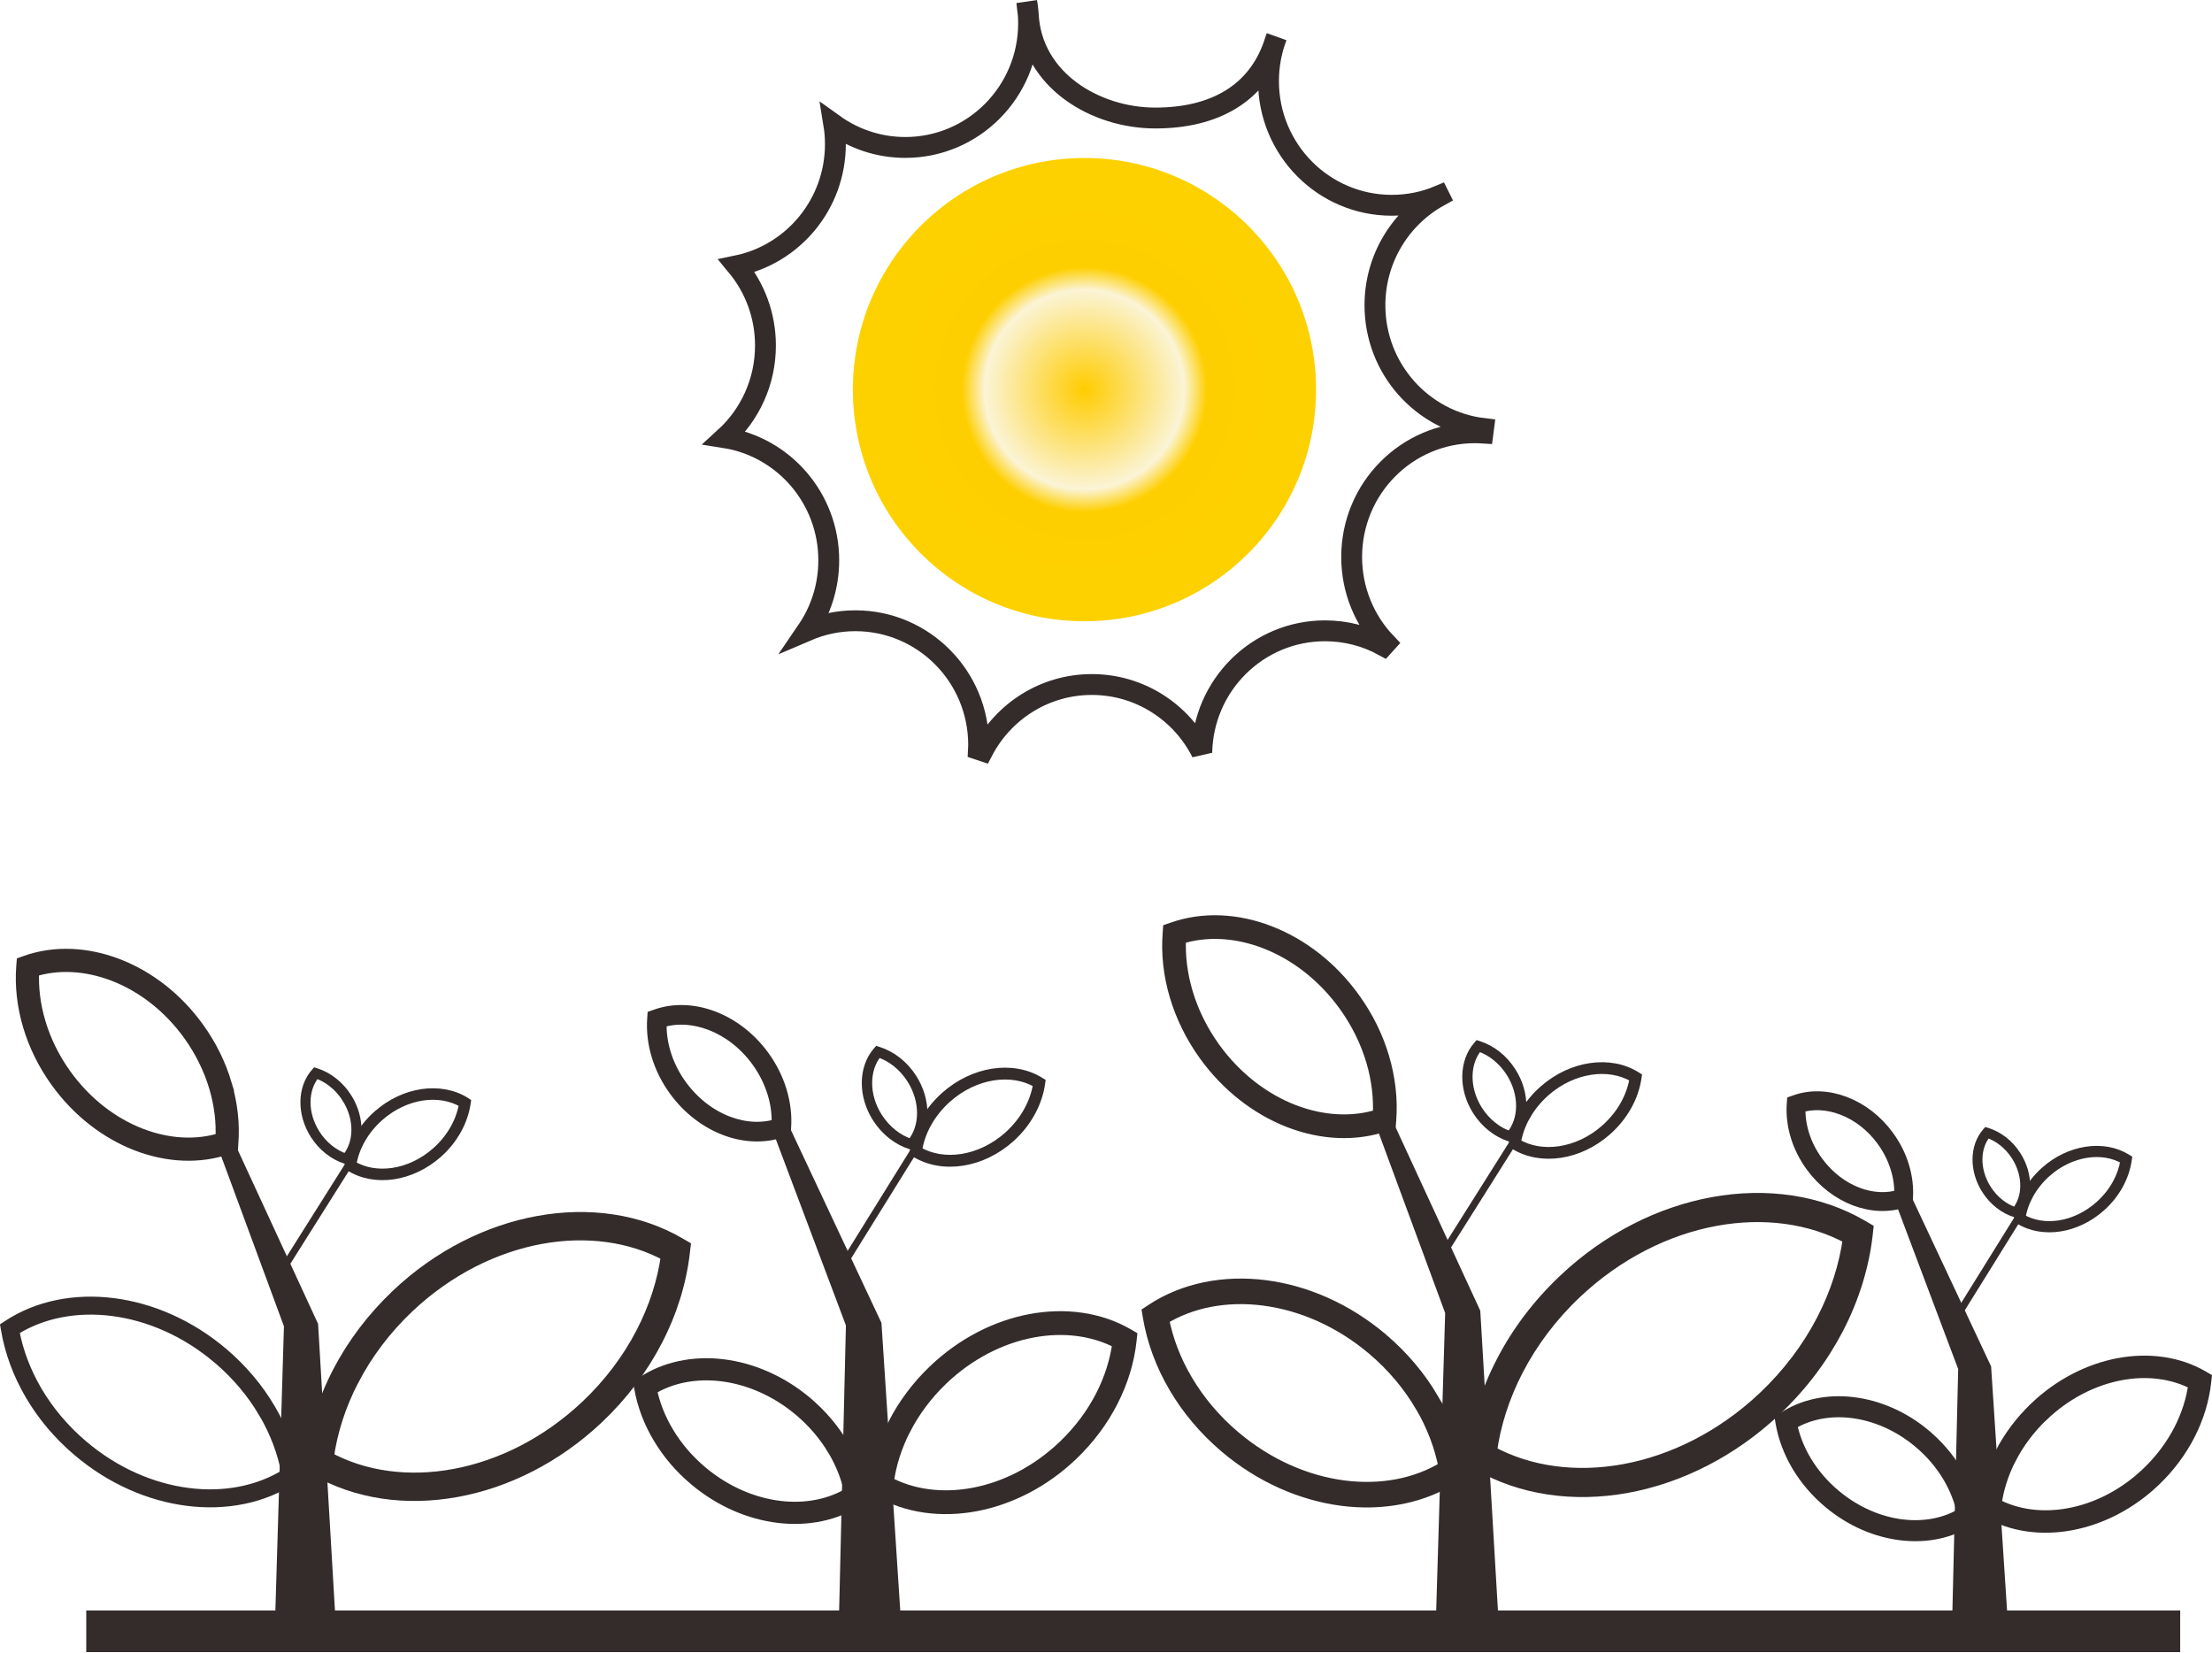
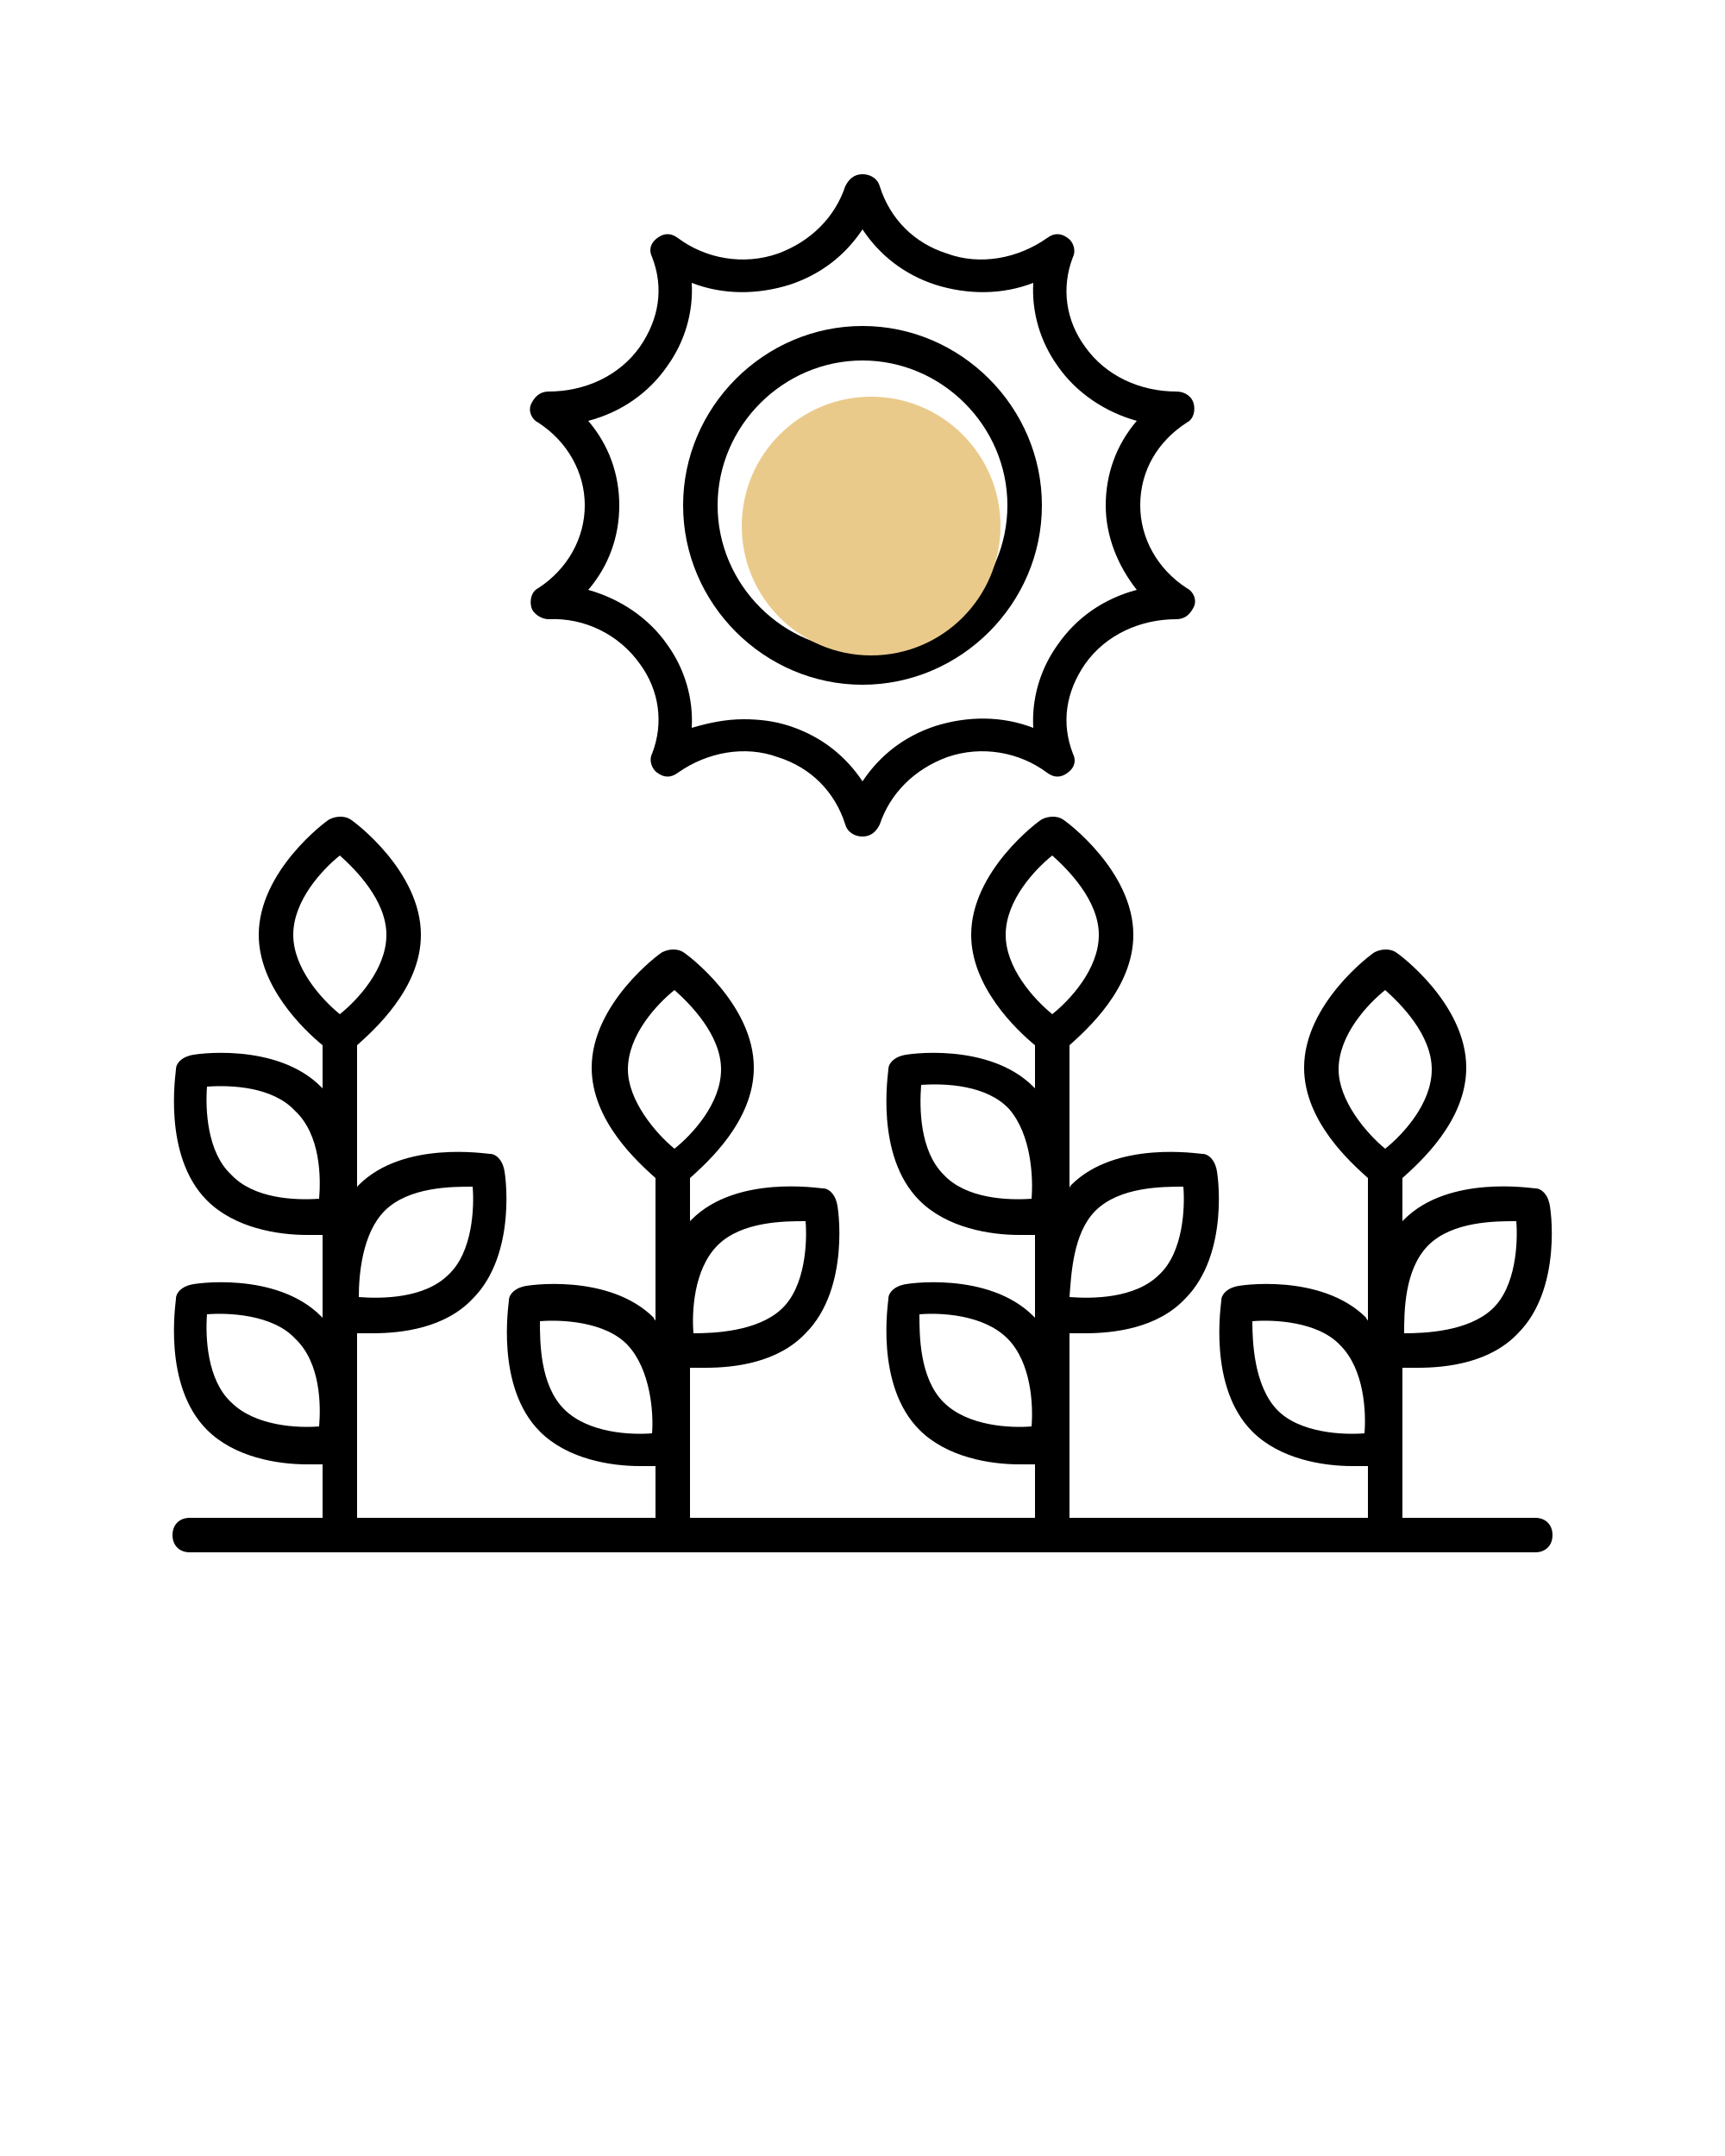
- <svg xmlns="http://www.w3.org/2000/svg" xml:space="preserve" width="26.928mm" height="20.11mm" version="1.1" style="shape-rendering:geometricPrecision; text-rendering:geometricPrecision; image-rendering:optimizeQuality; fill-rule:evenodd; clip-rule:evenodd" viewBox="0 0 53013 39588">
-   <defs>
-     <style type="text/css">
-    
-     .str1 {stroke:#332C2B;stroke-width:166.547}
-     .str0 {stroke:#332C2B;stroke-width:333.291}
-     .str2 {stroke:#332C2B;stroke-width:393.729}
-     .str3 {stroke:#332C2B;stroke-width:499.839}
-     .fil2 {fill:none}
-     .fil1 {fill:#332C2B}
-     .fil0 {fill:#332C2B;fill-rule:nonzero}
-     .fil3 {fill:url(#id0)}
-    
-   </style>
-     <radialGradient id="id0" gradientUnits="userSpaceOnUse" gradientTransform="matrix(0.999997 -0 -0 0.999997 0 0)" cx="25990.6" cy="9335.31" r="5550.2" fx="25990.6" fy="9335.31">
-       <stop offset="0" style="stop-opacity:1; stop-color:#FFCC00" />
-       <stop offset="0.431" style="stop-opacity:1; stop-color:#FBF4D6" />
-       <stop offset="0.529" style="stop-opacity:1; stop-color:#FECF00" />
-       <stop offset="1" style="stop-opacity:1; stop-color:#FDD100" />
-     </radialGradient>
-   </defs>
-   <g id="Layer_x0020_1">
-     <g id="_1766445231744">
-       <g>
-         <path class="fil0 str0" d="M7473 35015c80,-711 302,-1434 660,-2123l0 0c343,-660 812,-1288 1401,-1845l0 -1c998,-942 2185,-1528 3362,-1743 1209,-222 2409,-52 3388,522l98 57 -13 112c-80,713 -302,1436 -660,2123 -343,661 -812,1290 -1401,1846 -999,942 -2185,1528 -3362,1743 -1209,222 -2409,52 -3388,-522l-98 -57 13 -112zm967 -1963c-318,612 -523,1254 -609,1889 889,487 1965,625 3053,425 1112,-203 2236,-760 3186,-1656 560,-529 1006,-1126 1331,-1753 319,-613 524,-1255 609,-1889 -888,-486 -1964,-624 -3052,-425 -1112,204 -2237,760 -3186,1656l0 0c-560,528 -1005,1126 -1331,1753l-1 0z" />
-         <path class="fil0 str1" d="M7102 35331c-90,-540 -289,-1083 -590,-1594l0 0c-289,-490 -672,-951 -1145,-1352l0 0c-801,-679 -1731,-1078 -2638,-1195 -932,-120 -1841,58 -2565,536l-73 48 15 85c90,541 289,1084 590,1594 288,491 672,952 1145,1352 800,679 1730,1078 2637,1195 933,120 1842,-58 2566,-536l72 -48 -14 -85zm-818 -1460c268,455 450,937 541,1419 -658,407 -1474,556 -2313,448 -858,-110 -1739,-489 -2500,-1135 -449,-381 -814,-819 -1088,-1284 -268,-456 -451,-938 -542,-1418 659,-408 1475,-557 2313,-449 858,111 1739,489 2500,1135l1 0c449,381 813,819 1088,1285l0 -1z" />
-         <path class="fil0 str0" d="M5546 27391c36,-457 -17,-938 -159,-1415l1 0c-136,-456 -355,-908 -659,-1330l0 0c-514,-714 -1190,-1225 -1904,-1503 -734,-285 -1510,-324 -2195,-81l-68 24 -6 72c-35,458 17,940 159,1416 136,457 355,909 659,1330 514,713 1190,1225 1904,1503 734,285 1509,323 2194,80l69 -24 5 -72zm-371 -1352c126,424 178,853 155,1263 -618,198 -1311,155 -1972,-102 -675,-262 -1315,-748 -1804,-1426 -289,-401 -497,-830 -626,-1264 -127,-424 -178,-853 -155,-1262 617,-199 1311,-155 1971,101 676,263 1316,748 1805,1427l0 0c288,400 496,830 626,1263l0 0z" />
-         <polygon class="fil1 str2" points="7842,38788 7429,31772 5350,27270 7003,31749 6791,38783 6894,38788 2264,38788 2264,39392 52054,39392 52054,38788 47917,38788 47525,32792 45559,28605 47128,32773 46984,38788 35714,38788 35282,31456 33089,26706 34833,31432 34611,38788 21391,38788 20931,31749 18654,26900 20471,31727 20303,38788 " />
-         <g>
-           <line class="fil2 str1" x1="6640" y1="30632" x2="8436" y2="27783" />
-           <path class="fil0 str1" d="M8344 27922c33,-223 110,-448 230,-662l0 0c115,-204 269,-397 460,-566l1 0c324,-286 703,-458 1076,-514 383,-56 759,9 1061,200l30 20 -5 35c-33,223 -110,448 -230,661 -115,204 -269,397 -460,566 -325,286 -704,458 -1077,514 -383,57 -759,-9 -1061,-200l-30 -19 5 -35zm325 -608c-107,189 -178,389 -211,588 274,163 612,217 956,166 352,-52 712,-216 1020,-488 182,-160 329,-344 438,-538 107,-189 178,-389 211,-588 -274,-162 -611,-217 -956,-166 -352,53 -712,216 -1020,488l0 0c-182,161 -329,344 -438,538l0 0z" />
-           <path class="fil0 str1" d="M7578 25678c150,47 297,126 430,232l0 0c128,101 244,229 339,379l0 1c161,254 237,535 234,798 -3,269 -90,521 -255,708l-17 18 -23 -7c-150,-47 -297,-126 -430,-232 -128,-101 -243,-229 -339,-379 -161,-255 -237,-536 -234,-798 3,-270 91,-522 256,-709l16 -18 23 7zm383 291c-119,-94 -248,-165 -382,-210 -142,171 -217,397 -220,640 -3,248 70,514 223,756 90,143 200,264 322,361 118,94 248,165 381,211 142,-171 217,-397 220,-640 3,-249 -69,-514 -223,-757l1 0c-91,-143 -201,-264 -322,-360l0 -1z" />
-         </g>
-         <path class="fil0 str0" d="M21006 35588c52,-487 200,-982 443,-1455l-1 -1c232,-453 550,-885 951,-1269l0 0c680,-650 1490,-1056 2294,-1209 827,-156 1649,-46 2322,343l67 39 -8 77c-52,487 -201,983 -443,1456 -232,453 -550,886 -951,1269 -679,650 -1489,1056 -2294,1209 -827,157 -1649,46 -2321,-343l-67 -39 8 -77zm653 -1348c-215,421 -352,861 -408,1296 610,330 1347,419 2091,278 761,-144 1528,-530 2174,-1148 381,-364 684,-775 904,-1205 216,-422 353,-862 408,-1297 -610,-328 -1347,-418 -2091,-277 -760,144 -1528,530 -2174,1147l0 0c-381,365 -683,776 -903,1206l-1 0z" />
-         <path class="fil0 str0" d="M20614 35813c-70,-403 -222,-808 -450,-1189l1 0c-219,-365 -508,-708 -863,-1006l0 0c-602,-504 -1299,-798 -1978,-881 -698,-85 -1377,53 -1916,413l-54 36 11 64c70,404 221,809 449,1189 218,365 507,709 863,1006 601,504 1299,798 1978,881 697,85 1377,-53 1916,-414l54 -36 -11 -63zm-619 -1088c202,339 341,699 411,1058 -490,308 -1100,423 -1727,347 -642,-79 -1303,-358 -1875,-837 -338,-283 -613,-609 -820,-956 -203,-339 -342,-698 -412,-1057 490,-308 1100,-423 1728,-347 642,79 1303,358 1875,837l0 0c337,283 612,608 819,955l1 0z" />
-         <path class="fil0 str0" d="M18793 27022c21,-284 -14,-583 -104,-878l0 0c-86,-284 -224,-563 -414,-824l0 0c-323,-441 -744,-756 -1189,-926 -457,-174 -939,-195 -1363,-41l-43 15 -3 45c-20,284 14,583 104,878 86,283 224,563 415,824 322,441 744,756 1189,926 456,174 938,195 1363,41l42 -16 3 -44zm-236 -838c81,262 114,529 101,783 -382,126 -813,102 -1224,-55 -421,-160 -820,-460 -1127,-879 -181,-247 -312,-513 -394,-782 -80,-263 -114,-529 -101,-784 383,-126 814,-101 1225,55 420,161 820,460 1126,879l0 0c181,248 312,514 394,783l0 0z" />
-         <g>
-           <line class="fil2 str1" x1="20071" y1="30523" x2="21991" y2="27433" />
-           <path class="fil0 str1" d="M21893 27583c34,-241 116,-485 244,-716l0 0c123,-221 288,-430 493,-614l1 -1c348,-311 757,-499 1159,-562 413,-64 820,5 1147,209l33 20 -5 38c-34,242 -116,485 -244,716 -123,222 -288,431 -493,615 -349,311 -758,500 -1160,562 -413,65 -820,-4 -1148,-208l-32 -21 5 -38zm347 -659c-114,206 -189,422 -224,638 297,173 662,230 1034,172 380,-59 768,-238 1099,-534 195,-175 352,-374 469,-584 114,-206 189,-422 224,-637 -297,-174 -662,-231 -1034,-173 -380,59 -768,238 -1099,534l0 0c-195,175 -352,374 -469,585l0 -1z" />
-           <path class="fil0 str1" d="M21051 25165c162,50 321,134 465,247l0 0c139,109 265,246 369,408l0 0c176,274 260,577 259,861 -2,291 -94,563 -271,766l-18 21 -25 -8c-163,-50 -322,-134 -466,-247 -139,-109 -265,-247 -369,-408 -176,-275 -260,-577 -258,-861 1,-291 94,-564 270,-767l18 -20 26 8zm415 312c-129,-101 -270,-177 -414,-225 -152,185 -232,430 -233,693 -2,268 78,555 245,815 99,154 219,284 351,388 128,101 269,177 413,225 152,-186 232,-431 233,-693 2,-268 -78,-555 -245,-816l0 0c-99,-153 -219,-283 -350,-387l0 0z" />
-         </g>
-         <path class="fil0 str0" d="M35328 34878c85,-750 319,-1513 697,-2239l0 -1c361,-696 856,-1359 1478,-1946l0 -1c1053,-994 2306,-1613 3547,-1840 1276,-234 2542,-54 3575,551l103 61 -13 118c-85,751 -319,1514 -696,2240 -362,696 -857,1360 -1479,1947 -1054,994 -2305,1612 -3547,1840 -1276,233 -2542,54 -3575,-551l-103 -61 13 -118zm1021 -2072c-336,647 -552,1324 -642,1995 937,513 2072,658 3220,448 1174,-215 2360,-802 3362,-1748 591,-558 1061,-1188 1405,-1849 336,-647 552,-1324 642,-1994 -937,-513 -2072,-658 -3220,-448 -1174,215 -2360,802 -3362,1747l0 0c-591,558 -1061,1188 -1405,1850l0 -1z" />
-         <path class="fil0 str0" d="M34937 35212c-95,-570 -305,-1143 -623,-1682l1 0c-305,-517 -710,-1003 -1208,-1427l-1 0c-844,-716 -1825,-1138 -2783,-1261 -983,-126 -1943,62 -2706,566l-77 51 15 89c95,571 305,1144 622,1682 305,518 710,1004 1209,1427 844,716 1825,1137 2783,1261 983,126 1943,-62 2707,-566l76 -51 -15 -89zm-863 -1541c283,480 475,989 571,1497 -695,430 -1556,587 -2441,473 -905,-117 -1834,-517 -2637,-1198 -474,-402 -859,-864 -1148,-1355 -284,-480 -476,-988 -572,-1496 695,-430 1556,-587 2441,-473 905,116 1834,516 2638,1197l0 0c473,402 858,865 1147,1355l1 0z" />
-         <path class="fil0 str0" d="M33296 26834c37,-482 -18,-990 -168,-1493l0 0c-143,-482 -374,-959 -695,-1403l0 0c-542,-753 -1255,-1293 -2009,-1586 -774,-301 -1592,-342 -2315,-85l-73 25 -5 76c-38,483 17,991 167,1493 144,482 375,960 695,1404 543,752 1256,1293 2009,1586 775,301 1593,341 2316,85l72 -26 6 -76zm-392 -1426c133,447 187,899 163,1331 -651,210 -1383,164 -2080,-106 -712,-277 -1388,-790 -1904,-1505 -304,-423 -524,-876 -660,-1333 -134,-448 -188,-900 -164,-1332 652,-210 1384,-164 2080,107 713,277 1388,789 1904,1505l0 0c304,422 524,875 661,1333l0 0z" />
-         <g>
-           <line class="fil2 str1" x1="34449" y1="30254" x2="36344" y2="27248" />
-           <path class="fil0 str1" d="M36247 27394c35,-235 117,-473 243,-698l0 0c121,-215 284,-419 486,-597l0 0c342,-302 743,-484 1136,-542 404,-60 801,9 1119,211l32 20 -5 37c-35,236 -116,473 -243,698 -121,215 -284,419 -486,597 -342,302 -742,484 -1136,542 -404,60 -800,-9 -1119,-211l-32 -20 5 -37zm343 -642c-112,201 -187,412 -223,622 290,171 646,229 1009,174 372,-55 752,-227 1077,-514 192,-170 347,-363 462,-568 112,-200 187,-411 223,-621 -290,-171 -646,-229 -1009,-174 -372,55 -752,227 -1077,514l0 0c-192,170 -346,363 -461,568l-1 -1z" />
-           <path class="fil0 str1" d="M35440 25027c158,50 312,132 453,244l0 0c135,108 257,242 357,401l1 0c170,269 250,565 247,842 -4,285 -96,550 -270,747l-17 20 -25 -8c-158,-50 -313,-133 -453,-245 -135,-107 -257,-241 -358,-400 -170,-269 -250,-565 -247,-842 4,-285 96,-550 270,-747l17 -20 25 8zm403 307c-125,-100 -262,-175 -402,-222 -151,180 -230,419 -233,675 -3,262 74,542 235,798 96,151 212,279 340,381 125,99 262,175 402,222 150,-180 230,-419 233,-675 3,-262 -74,-542 -235,-798l0 0c-96,-151 -212,-279 -340,-381l0 0z" />
-         </g>
-         <path class="fil0 str0" d="M47589 36107c45,-421 173,-849 383,-1257l-1 -1c200,-391 475,-764 821,-1095l0 -1c587,-560 1286,-911 1981,-1043 714,-135 1423,-40 2004,296l58 34 -7 66c-45,421 -173,849 -382,1257 -200,391 -475,765 -821,1096 -587,561 -1286,911 -1981,1043 -713,136 -1423,40 -2004,-296l-58 -33 7 -66zm564 -1164c-186,363 -304,743 -352,1119 527,284 1163,361 1805,239 657,-124 1319,-457 1877,-990 329,-315 591,-670 781,-1041 186,-364 304,-744 352,-1120 -526,-283 -1163,-361 -1805,-239 -657,125 -1319,458 -1877,991l0 -1c-329,315 -590,670 -780,1042l-1 0z" />
-         <path class="fil0 str0" d="M47251 36300c-61,-347 -192,-697 -388,-1026l0 0c-188,-315 -438,-611 -745,-868l0 -1c-519,-435 -1121,-689 -1708,-760 -602,-74 -1188,45 -1654,357l-46 31 9 55c60,348 191,698 387,1027 189,315 439,611 746,868 519,435 1121,689 1708,760 602,74 1188,-45 1654,-357l46 -31 -9 -55zm-535 -939c175,293 295,603 356,914 -424,265 -950,365 -1492,299 -554,-68 -1124,-309 -1619,-723 -291,-244 -529,-525 -708,-824 -175,-293 -294,-603 -355,-914 423,-265 950,-365 1492,-299 554,68 1124,309 1618,723l0 0c292,244 529,525 708,824l0 0z" />
-         <path class="fil0 str0" d="M45679 28711c18,-246 -12,-504 -90,-759l0 0c-74,-244 -193,-486 -358,-711l0 0c-278,-381 -642,-653 -1026,-799 -395,-151 -811,-169 -1177,-36l-37 13 -3 39c-17,245 13,504 90,758 75,245 194,487 358,711 279,381 643,653 1027,800 394,150 810,168 1177,35l36 -13 3 -38zm-204 -724c70,227 99,456 88,676 -331,109 -703,88 -1058,-47 -363,-139 -708,-397 -972,-759 -157,-214 -270,-443 -341,-676 -69,-227 -98,-456 -87,-676 330,-109 703,-88 1058,48 363,138 708,396 972,758l0 0c156,214 269,444 340,676l0 0z" />
-         <g>
-           <line class="fil2 str1" x1="46782" y1="31733" x2="48440" y2="29066" />
-           <path class="fil0 str1" d="M48355 29195c30,-208 100,-418 211,-618l0 0c106,-191 248,-372 426,-531l0 0c300,-269 654,-431 1001,-485 357,-56 708,4 991,180l28 17 -5 33c-29,209 -100,419 -210,618 -106,192 -249,373 -426,531 -301,269 -654,432 -1001,486 -357,55 -708,-4 -991,-180l-28 -18 4 -33zm300 -569c-99,178 -164,365 -194,550 257,150 572,199 893,150 328,-52 663,-206 949,-462 168,-151 304,-322 405,-504 98,-177 163,-365 193,-550 -256,-150 -571,-199 -892,-149 -329,51 -663,206 -949,461l0 0c-169,151 -304,323 -405,504l0 0z" />
-           <path class="fil0 str1" d="M47628 27107c140,44 277,116 402,214l0 0c120,94 229,212 318,352l0 0c152,237 225,498 224,743 -2,252 -82,487 -234,662l-16 17 -22 -7c-140,-43 -277,-115 -402,-213 -120,-94 -228,-212 -318,-352 -152,-237 -224,-498 -223,-743 1,-252 81,-487 234,-662l15 -17 22 6zm358 270c-111,-88 -232,-153 -357,-195 -132,161 -200,372 -201,599 -2,231 68,478 212,704 85,132 188,245 302,334 111,88 233,153 357,194 132,-160 201,-371 202,-598 1,-231 -68,-479 -213,-704l0 0c-85,-132 -188,-245 -302,-334l0 0z" />
-         </g>
-       </g>
-       <g>
-         <path class="fil3" d="M25991 3785c3065,0 5550,2485 5550,5550 0,3066 -2485,5551 -5550,5551 -3066,0 -5551,-2485 -5551,-5551 0,-3065 2485,-5550 5551,-5550z" />
-         <path class="fil2 str3" d="M30532 1062l62 -181c-124,330 -193,687 -193,1061 0,1644 1322,2976 2953,2976 402,0 785,-80 1134,-227l4 8c-917,505 -1540,1486 -1540,2614 0,1524 1137,2780 2603,2955l-14 108c-64,-4 -129,-7 -194,-7 -1631,0 -2953,1333 -2953,2977 0,801 314,1529 825,2064l-58 64c-418,-229 -897,-359 -1406,-359 -1612,0 -2922,1301 -2953,2918 -487,-968 -1484,-1631 -2635,-1631 -1135,0 -2120,646 -2614,1592l-102 -34c2,-37 3,-73 3,-110 0,-1644 -1323,-2976 -2954,-2976 -411,0 -802,85 -1157,237 327,-479 519,-1059 519,-1685 0,-1485 -1080,-2716 -2491,-2939 598,-545 974,-1333 974,-2209 0,-727 -259,-1392 -688,-1909 1349,-276 2364,-1477 2364,-2917 0,-161 -12,-318 -37,-471 484,347 1075,551 1713,551 1631,0 2954,-1332 2954,-2976 0,-175 -15,-347 -44,-513l37 314c86,1566 1609,2470 3043,2470 1435,0 2446,-598 2845,-1765z" />
-       </g>
-     </g>
-   </g>
+ <svg xmlns="http://www.w3.org/2000/svg" width="100" height="125" viewBox="0 0 100 125" fill="none">
+   <path d="M68.8 24.5C69.2 24.3 69.3 23.8 69.2 23.4C69.1 23 68.7 22.7 68.2 22.7C66.1 22.7 64.1 21.8 62.9 20.1C61.8 18.6 61.5 16.7 62.2 14.9C62.4 14.5 62.2 14 61.9 13.8C61.5 13.5 61.1 13.5 60.7 13.8C59 15 56.8 15.4 54.9 14.7C53 14.1 51.6 12.7 51 10.8C50.9 10.4 50.5 10.1 50 10.1C49.5 10.1 49.2 10.4 49 10.8C48.4 12.6 47 14 45.1 14.7C43.1 15.4 40.9 15 39.3 13.8C38.9 13.5 38.5 13.5 38.1 13.8C37.7 14.1 37.6 14.5 37.8 14.9C38.5 16.7 38.2 18.5 37.1 20.1C35.9 21.8 33.9 22.7 31.8 22.7C31.3 22.7 31 23 30.8 23.4C30.6 23.8 30.8 24.3 31.2 24.5C32.9 25.6 33.9 27.4 33.9 29.3C33.9 31.2 32.9 33 31.2 34.1C30.8 34.3 30.7 34.8 30.8 35.2C30.9 35.6 31.4 35.9 31.8 35.9C33.9 35.8 35.9 36.8 37.1 38.5C38.2 40 38.5 41.9 37.8 43.7C37.6 44.1 37.8 44.6 38.1 44.8C38.5 45.1 38.9 45.1 39.3 44.8C41 43.6 43.2 43.2 45.1 43.9C47 44.5 48.4 45.9 49 47.8C49.1 48.2 49.5 48.5 50 48.5C50.5 48.5 50.8 48.2 51 47.8C51.6 46 53 44.6 54.9 43.9C56.9 43.2 59.1 43.6 60.7 44.8C61.1 45.1 61.5 45.1 61.9 44.8C62.3 44.5 62.4 44.1 62.2 43.7C61.5 41.9 61.8 40.1 62.9 38.5C64.1 36.8 66.1 35.9 68.2 35.9C68.7 35.9 69 35.6 69.2 35.2C69.4 34.8 69.2 34.3 68.8 34.1C67.1 33 66.1 31.2 66.1 29.3C66.1 27.3 67.1 25.6 68.8 24.5ZM65.9 34.2C64 34.7 62.4 35.8 61.3 37.4C60.3 38.8 59.8 40.5 59.9 42.2C58.1 41.5 56.1 41.5 54.2 42.1C52.4 42.7 51 43.8 50 45.3C49 43.8 47.6 42.7 45.8 42.1C44.9 41.8 44 41.7 43.1 41.7C42.1 41.7 41.1 41.9 40.1 42.2C40.2 40.5 39.7 38.8 38.7 37.4C37.6 35.8 35.9 34.7 34.1 34.2C35.3 32.8 35.9 31.1 35.9 29.3C35.9 27.5 35.3 25.8 34.1 24.4C36 23.9 37.6 22.8 38.7 21.2C39.7 19.8 40.2 18.1 40.1 16.4C41.9 17.1 43.9 17.1 45.8 16.5C47.6 15.9 49 14.8 50 13.3C51 14.8 52.4 15.9 54.2 16.5C56.1 17.1 58.1 17.1 59.9 16.4C59.8 18.1 60.3 19.8 61.3 21.2C62.4 22.8 64.1 23.9 65.9 24.4C64.7 25.8 64.1 27.5 64.1 29.3C64.1 31.1 64.8 32.8 65.9 34.2Z" fill="black" />
+   <path d="M40.1 29.3C40.1 23.876 44.576 19.4 50 19.4C55.423 19.4 59.9 23.876 59.9 29.3C59.9 34.724 55.423 39.2 50 39.2C44.576 39.2 40.1 34.724 40.1 29.3ZM41.1 29.3C41.1 34.176 45.123 38.2 50 38.2C54.876 38.2 58.9 34.176 58.9 29.3C58.9 24.424 54.876 20.4 50 20.4C45.123 20.4 41.1 24.424 41.1 29.3Z" fill="#EBCB8B" stroke="black" />
+   <path d="M11 90H89C89.6 90 90 89.6 90 89C90 88.4 89.6 88 89 88H81.3V79.3C81.6 79.3 81.9 79.3 82.2 79.3C83.9 79.3 86.4 79 88 77.3C90.6 74.7 89.9 69.9 89.8 69.7C89.7 69.3 89.4 68.9 89 68.9C88.8 68.9 84 68.1 81.4 70.7L81.3 70.8V68.3C82.3 67.4 85 65 85 61.9C85 58.2 81.1 55.3 80.9 55.2C80.6 55 80.1 55 79.7 55.2C79.5 55.3 75.6 58.2 75.6 61.9C75.6 65 78.3 67.4 79.3 68.3V76.6C79.3 76.5 79.2 76.5 79.2 76.4C76.6 73.8 71.8 74.5 71.6 74.6C71.2 74.7 70.8 75 70.8 75.4C70.8 75.6 70 80.4 72.6 83C74.2 84.6 76.7 85 78.4 85C78.8 85 79.1 85 79.3 85V88H62V77.3C62.3 77.3 62.6 77.3 62.9 77.3C64.6 77.3 67.1 77 68.7 75.3C71.3 72.7 70.6 67.9 70.5 67.7C70.4 67.3 70.1 66.9 69.7 66.9C69.5 66.9 64.7 66.1 62.1 68.7C62 68.8 62 68.9 62 68.9V60.6C63 59.7 65.7 57.3 65.7 54.2C65.7 50.5 61.8 47.6 61.6 47.5C61.3 47.3 60.8 47.3 60.4 47.5C60.2 47.6 56.3 50.5 56.3 54.2C56.3 57.2 58.9 59.7 60 60.6V63.1L59.9 63C57.3 60.4 52.5 61.1 52.3 61.2C51.9 61.3 51.5 61.6 51.5 62C51.5 62.2 50.7 67 53.3 69.6C54.9 71.2 57.4 71.6 59.1 71.6C59.4 71.6 59.8 71.6 60 71.6V76.4L59.9 76.3C57.3 73.7 52.5 74.4 52.3 74.5C51.9 74.6 51.5 74.9 51.5 75.3C51.5 75.5 50.7 80.3 53.3 82.9C54.9 84.5 57.4 84.9 59.1 84.9C59.4 84.9 59.8 84.9 60 84.9V88H40V79.3C40.3 79.3 40.6 79.3 40.9 79.3C42.6 79.3 45.1 79 46.7 77.3C49.3 74.7 48.6 69.9 48.5 69.7C48.4 69.3 48.1 68.9 47.7 68.9C47.5 68.9 42.7 68.1 40.1 70.7L40 70.8V68.3C41 67.4 43.7 65 43.7 61.9C43.7 58.2 39.8 55.3 39.6 55.2C39.3 55 38.8 55 38.4 55.2C38.2 55.3 34.3 58.2 34.3 61.9C34.3 65 37 67.4 38 68.3V76.6C38 76.5 37.9 76.5 37.9 76.4C35.3 73.8 30.5 74.5 30.3 74.6C29.9 74.7 29.5 75 29.5 75.4C29.5 75.6 28.7 80.4 31.3 83C32.9 84.6 35.4 85 37.1 85C37.5 85 37.8 85 38 85V88H20.7V77.3C21 77.3 21.3 77.3 21.6 77.3C23.3 77.3 25.8 77 27.4 75.3C30 72.7 29.3 67.9 29.2 67.7C29.1 67.3 28.8 66.9 28.4 66.9C28.2 66.9 23.4 66.1 20.8 68.7C20.7 68.8 20.7 68.8 20.7 68.9V60.6C21.7 59.7 24.4 57.3 24.4 54.2C24.4 50.5 20.5 47.6 20.3 47.5C20 47.3 19.5 47.3 19.1 47.5C18.9 47.6 15 50.5 15 54.2C15 57.2 17.6 59.7 18.7 60.6V63.1L18.6 63C16 60.4 11.2 61.1 11 61.2C10.6 61.3 10.2 61.6 10.2 62C10.2 62.2 9.4 67 12 69.6C13.6 71.2 16.1 71.6 17.8 71.6C18.1 71.6 18.5 71.6 18.7 71.6V76.4L18.6 76.3C16 73.7 11.2 74.4 11 74.5C10.6 74.6 10.2 74.9 10.2 75.3C10.2 75.5 9.4 80.3 12 82.9C13.6 84.5 16.1 84.9 17.8 84.9C18.1 84.9 18.5 84.9 18.7 84.9V88H11C10.4 88 10 88.4 10 89C10 89.6 10.4 90 11 90ZM82.8 72.2C84.2 70.8 86.7 70.8 87.9 70.8C88 72 87.9 74.6 86.5 75.9C85.1 77.2 82.6 77.3 81.4 77.3C81.4 76.1 81.4 73.6 82.8 72.2ZM79.1 83.1C77.9 83.2 75.3 83.1 74 81.7C72.7 80.3 72.6 77.8 72.6 76.6C73.8 76.5 76.4 76.6 77.7 78C79.1 79.4 79.2 81.9 79.1 83.1ZM77.6 62C77.6 60 79.3 58.2 80.3 57.4C81.2 58.2 83 60 83 62C83 64 81.3 65.8 80.3 66.6C79.2 65.7 77.6 63.8 77.6 62ZM63.5 70.2C64.9 68.8 67.4 68.8 68.6 68.8C68.7 70 68.6 72.6 67.2 73.9C65.8 75.3 63.3 75.3 62 75.2C62.1 73.9 62.2 71.5 63.5 70.2ZM59.8 69.5C58.4 69.6 56 69.5 54.7 68.1C53.3 66.7 53.3 64.2 53.4 62.9C54.8 62.8 57.2 62.9 58.5 64.3C59.8 65.8 59.9 68.3 59.8 69.5ZM59.8 82.7C58.6 82.8 56.1 82.7 54.7 81.3C53.3 79.9 53.3 77.4 53.3 76.2C54.5 76.1 57 76.2 58.4 77.6C59.8 79 59.9 81.5 59.8 82.7ZM58.3 54.2C58.3 52.2 60 50.4 61 49.6C61.9 50.4 63.7 52.2 63.7 54.2C63.7 56.2 62 58 61 58.8C59.9 57.9 58.3 56.1 58.3 54.2ZM41.6 72.2C43 70.8 45.5 70.8 46.7 70.8C46.8 72 46.7 74.6 45.3 75.9C43.9 77.2 41.4 77.3 40.2 77.3C40.1 76.1 40.2 73.6 41.6 72.2ZM37.8 83.1C36.6 83.2 34.1 83.1 32.7 81.7C31.3 80.3 31.3 77.8 31.3 76.6C32.5 76.5 35.1 76.6 36.4 78C37.7 79.4 37.9 81.9 37.8 83.1ZM36.4 62C36.4 60 38.1 58.2 39.1 57.4C40 58.2 41.8 60 41.8 62C41.8 64 40.1 65.8 39.1 66.6C38 65.7 36.4 63.8 36.4 62ZM22.3 70.2C23.7 68.8 26.2 68.8 27.4 68.8C27.5 70 27.4 72.6 26 73.9C24.6 75.3 22.1 75.3 20.8 75.2C20.8 73.9 21 71.5 22.3 70.2ZM18.5 69.5C17.1 69.6 14.7 69.5 13.4 68.1C12 66.8 11.9 64.3 12 63C13.4 62.9 15.8 63 17.1 64.4C18.6 65.8 18.6 68.3 18.5 69.5ZM18.5 82.7C17.3 82.8 14.8 82.7 13.4 81.3C12 80 11.9 77.5 12 76.2C13.2 76.1 15.8 76.2 17.1 77.6C18.6 79 18.6 81.5 18.5 82.7ZM17 54.2C17 52.2 18.7 50.4 19.7 49.6C20.6 50.4 22.4 52.2 22.4 54.2C22.4 56.2 20.7 58 19.7 58.8C18.6 57.9 17 56.1 17 54.2Z" fill="black" />
+   <circle cx="50.5" cy="30.5" r="7.5" fill="#EACA8B" />
</svg>
